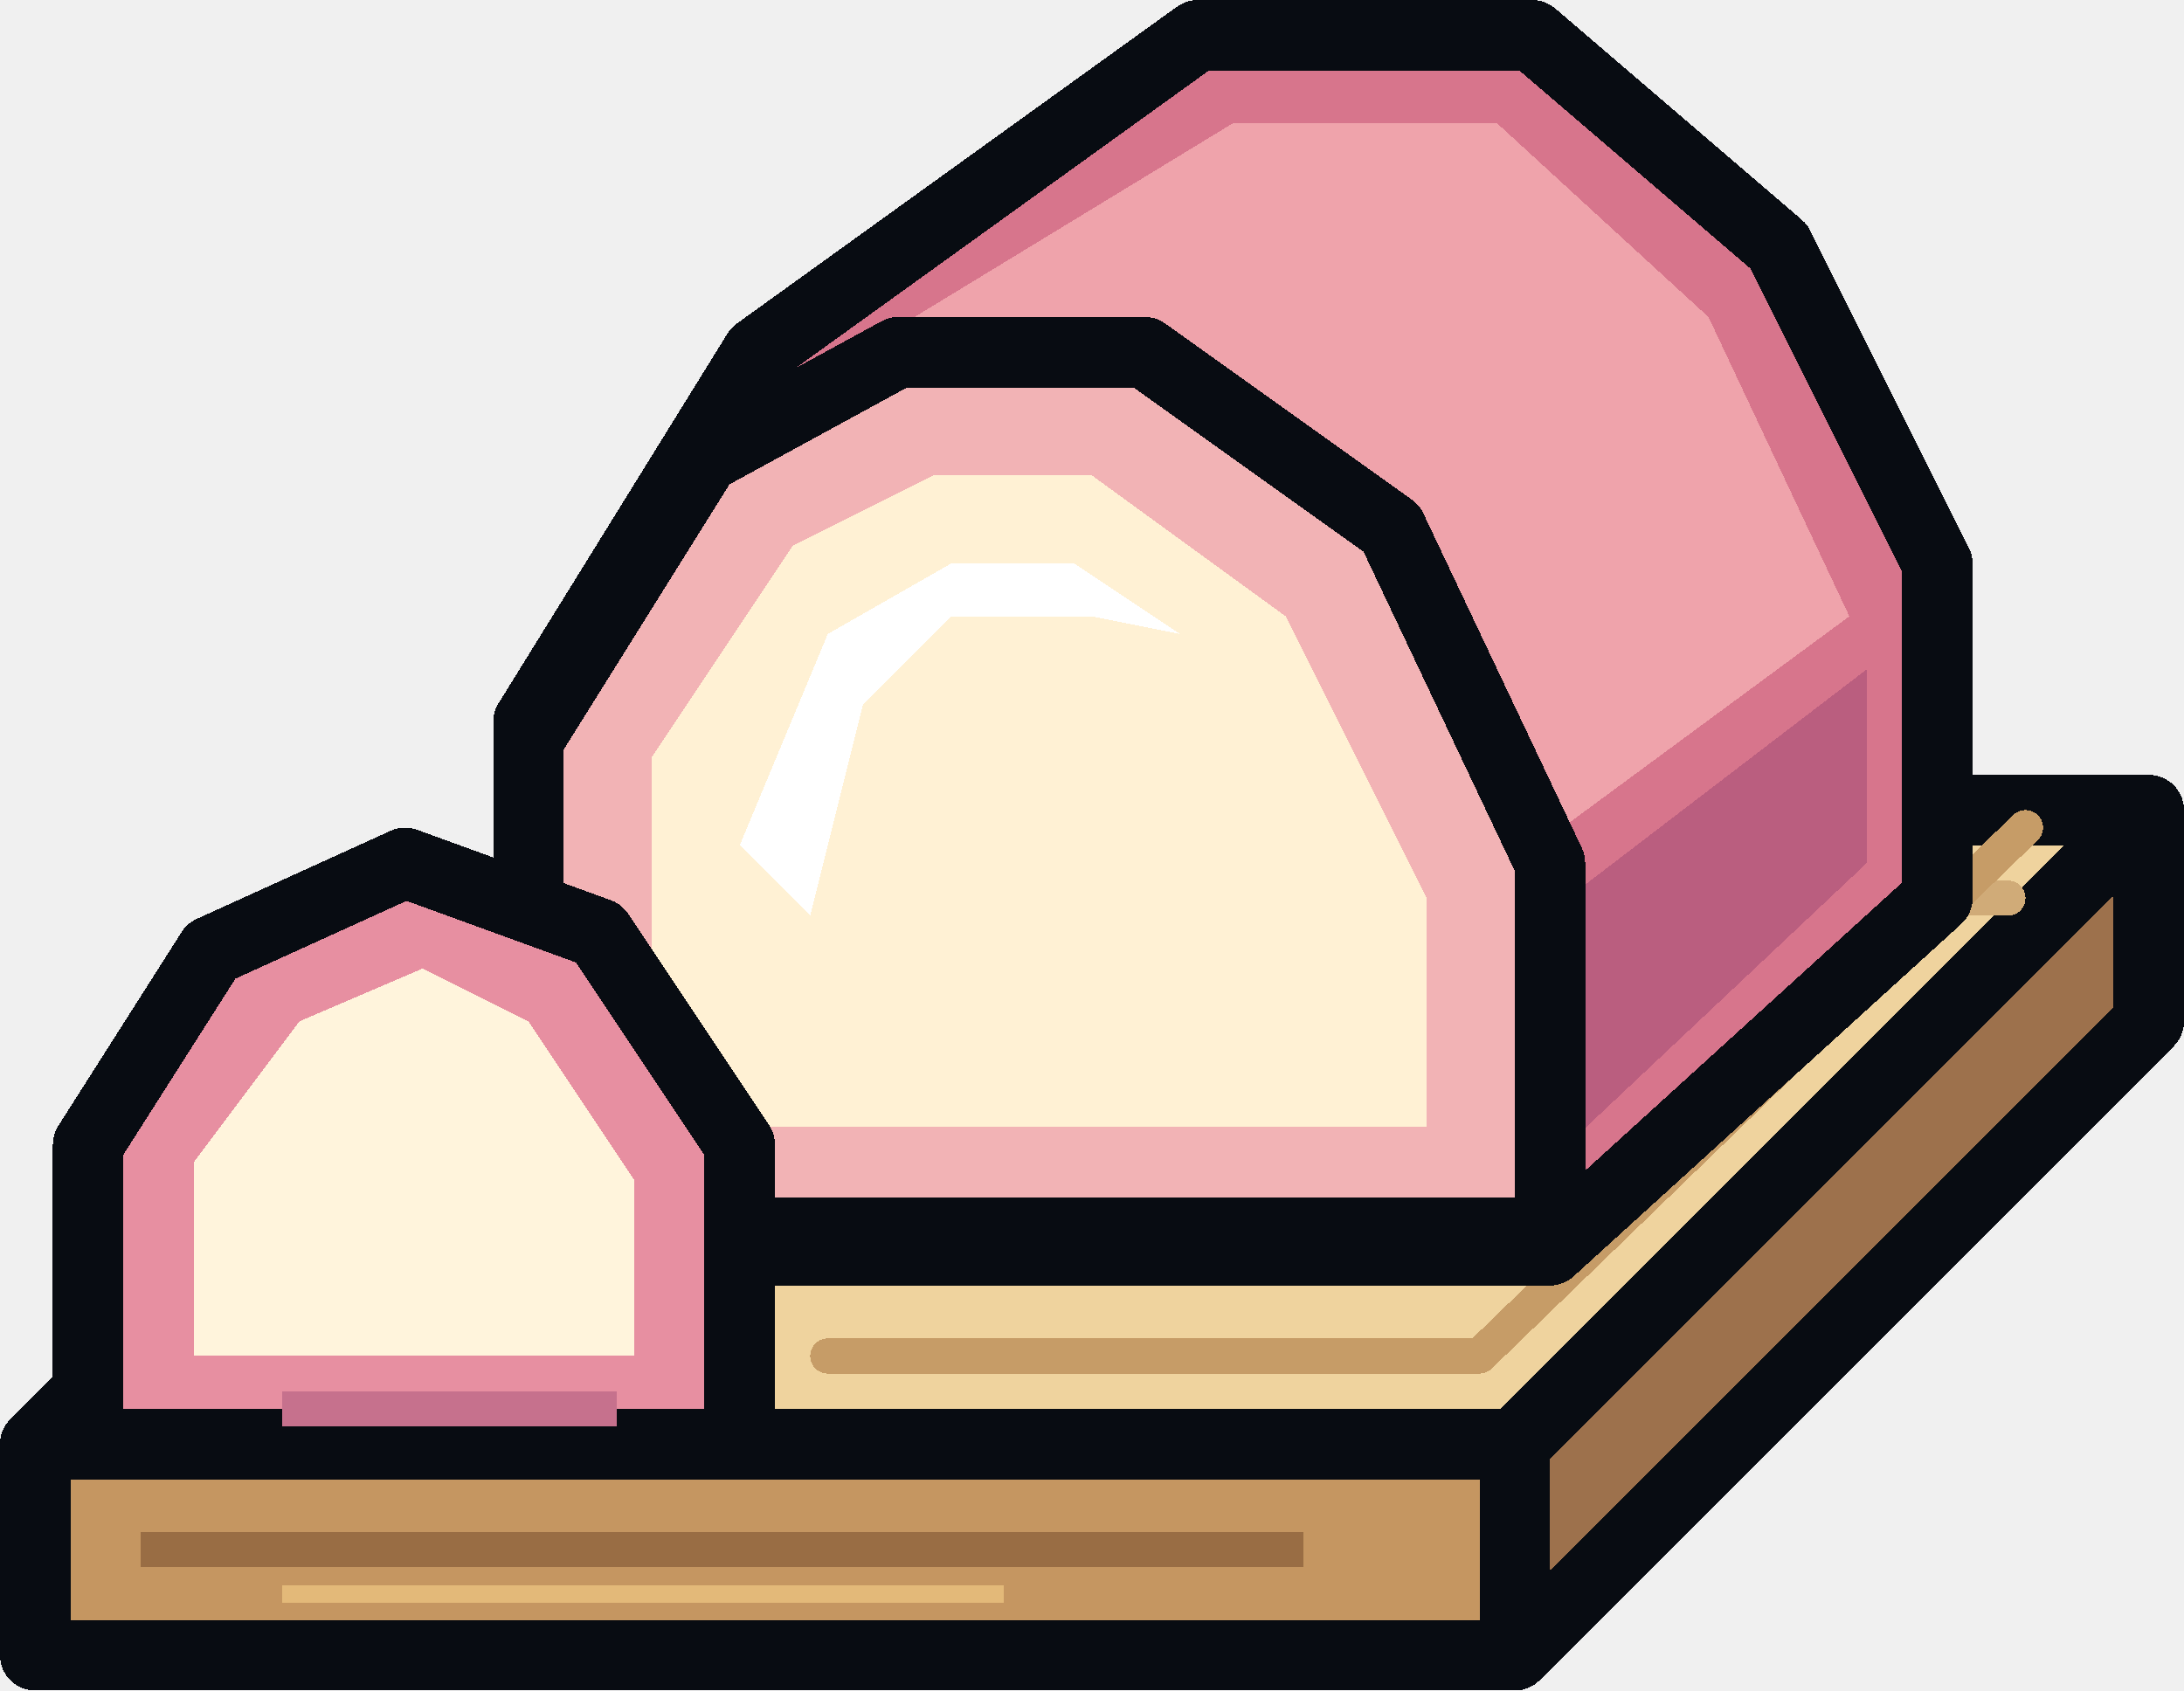
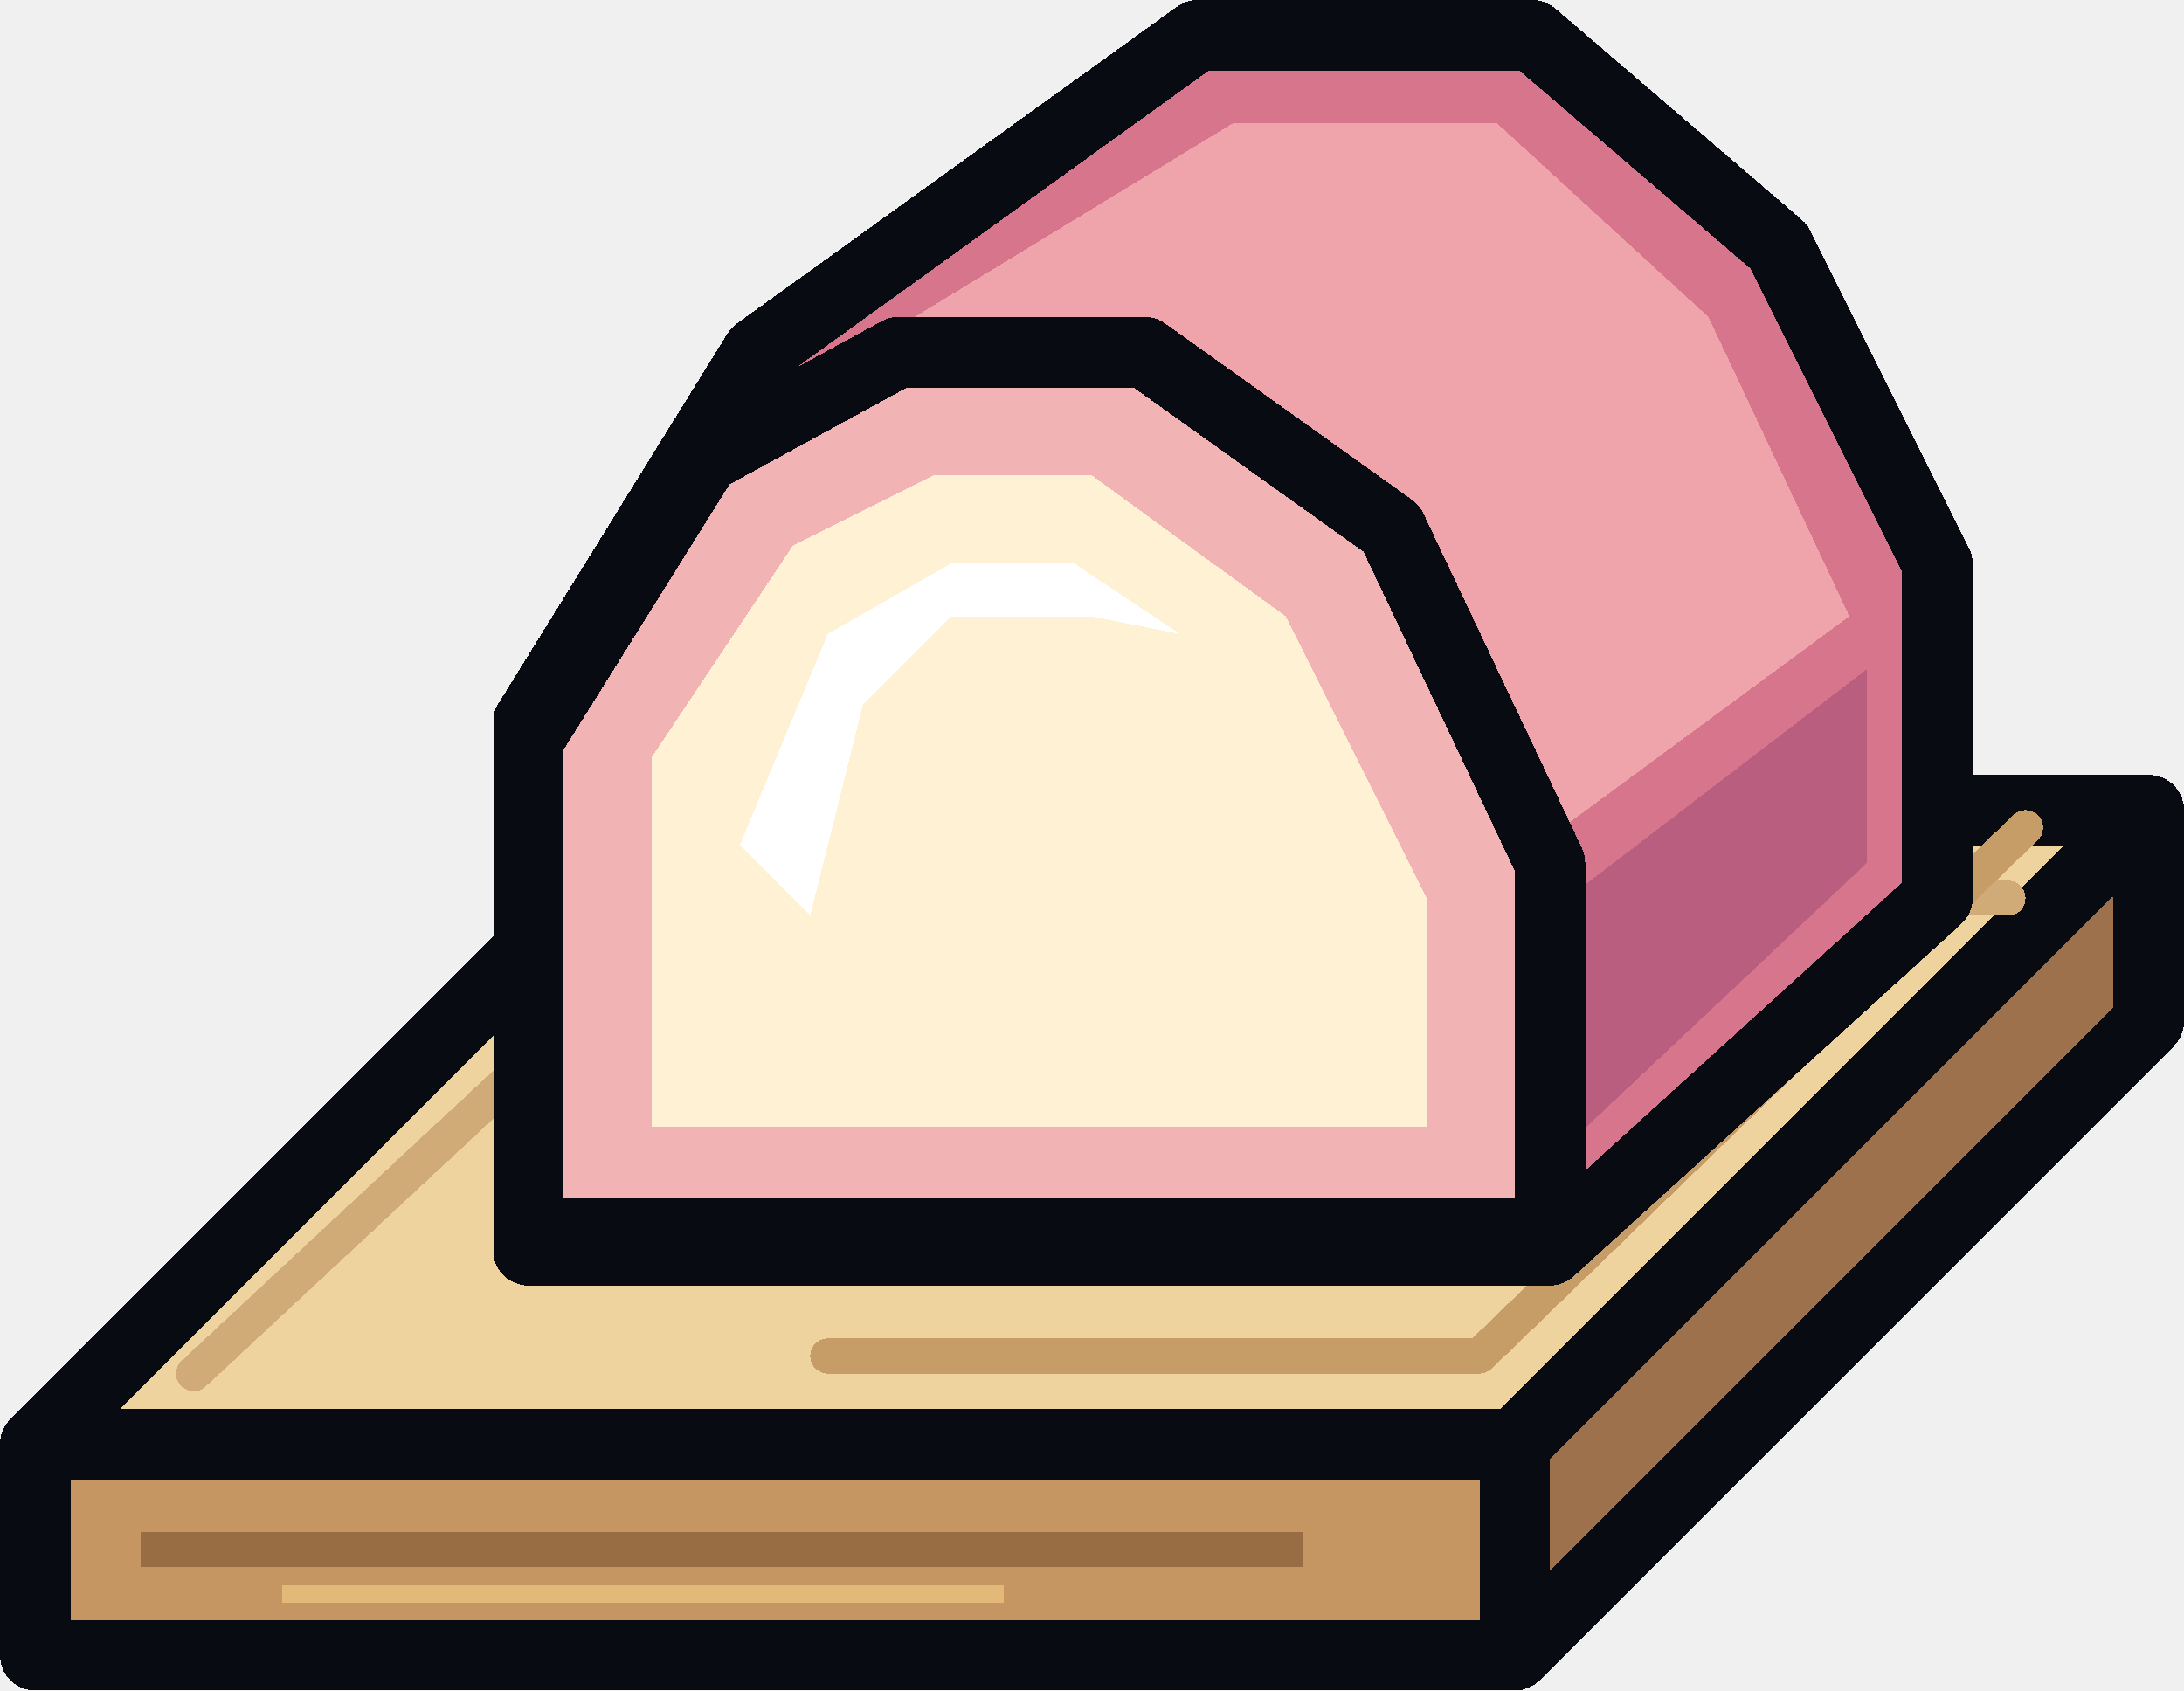
<svg xmlns="http://www.w3.org/2000/svg" width="124" height="96" viewBox="2 26 124 96" shape-rendering="crispEdges">
  <path d="M88 108L124 72V84L88 120Z" fill="#9d714c" stroke="#080c12" stroke-width="4" stroke-linejoin="round" />
  <path d="M4 108H88V120H4Z" fill="#c59661" stroke="#080c12" stroke-width="4" stroke-linejoin="round" />
  <path d="M4 108L40 72H124L88 108Z" fill="#efd39e" stroke="#080c12" stroke-width="4" stroke-linejoin="round" />
  <path d="M13 104L42 77L116 77" fill="none" stroke="#d0ab78" stroke-width="2" stroke-linejoin="round" stroke-linecap="round" />
  <path d="M49 103L86 103L117 73" fill="none" stroke="#c69c67" stroke-width="2" stroke-linejoin="round" stroke-linecap="round" />
  <rect x="10" y="113" width="66" height="2" fill="#996d44" />
  <rect x="18" y="116" width="41" height="1" fill="#e3b979" />
  <path d="M32 67L45 46L70 28H89L103 40L112 58V77L90 97H32Z" fill="#d7758c" stroke="#080c12" stroke-width="4" stroke-linejoin="round" />
  <path d="M49 47L72 33H87L99 44L107 61L88 75L80 58L66 49Z" fill="#efa3ab" />
  <path d="M91 77L108 64V75L91 91Z" fill="#ba5e7f" />
  <path d="M32 96V68L42 52L53 46H67L81 56L90 75V96Z" fill="#f2b3b5" stroke="#080c12" stroke-width="4" stroke-linejoin="round" />
  <path d="M39 90V69L47 57L55 53H64L75 61L83 77V90Z" fill="#fff1d4" />
  <path d="M44 74L49 62L56 58H63L69 62L64 61H56L51 66L48 78Z" fill="#ffffff" />
-   <path d="M7 108V91L14 80L25 75L36 79L44 91V108Z" fill="#e78fa1" stroke="#080c12" stroke-width="4" stroke-linejoin="round" />
-   <path d="M13 103V92L19 84L26 81L32 84L38 93V103Z" fill="#fff4dc" />
-   <rect x="18" y="105" width="19" height="2" fill="#c6718d" />
</svg>
